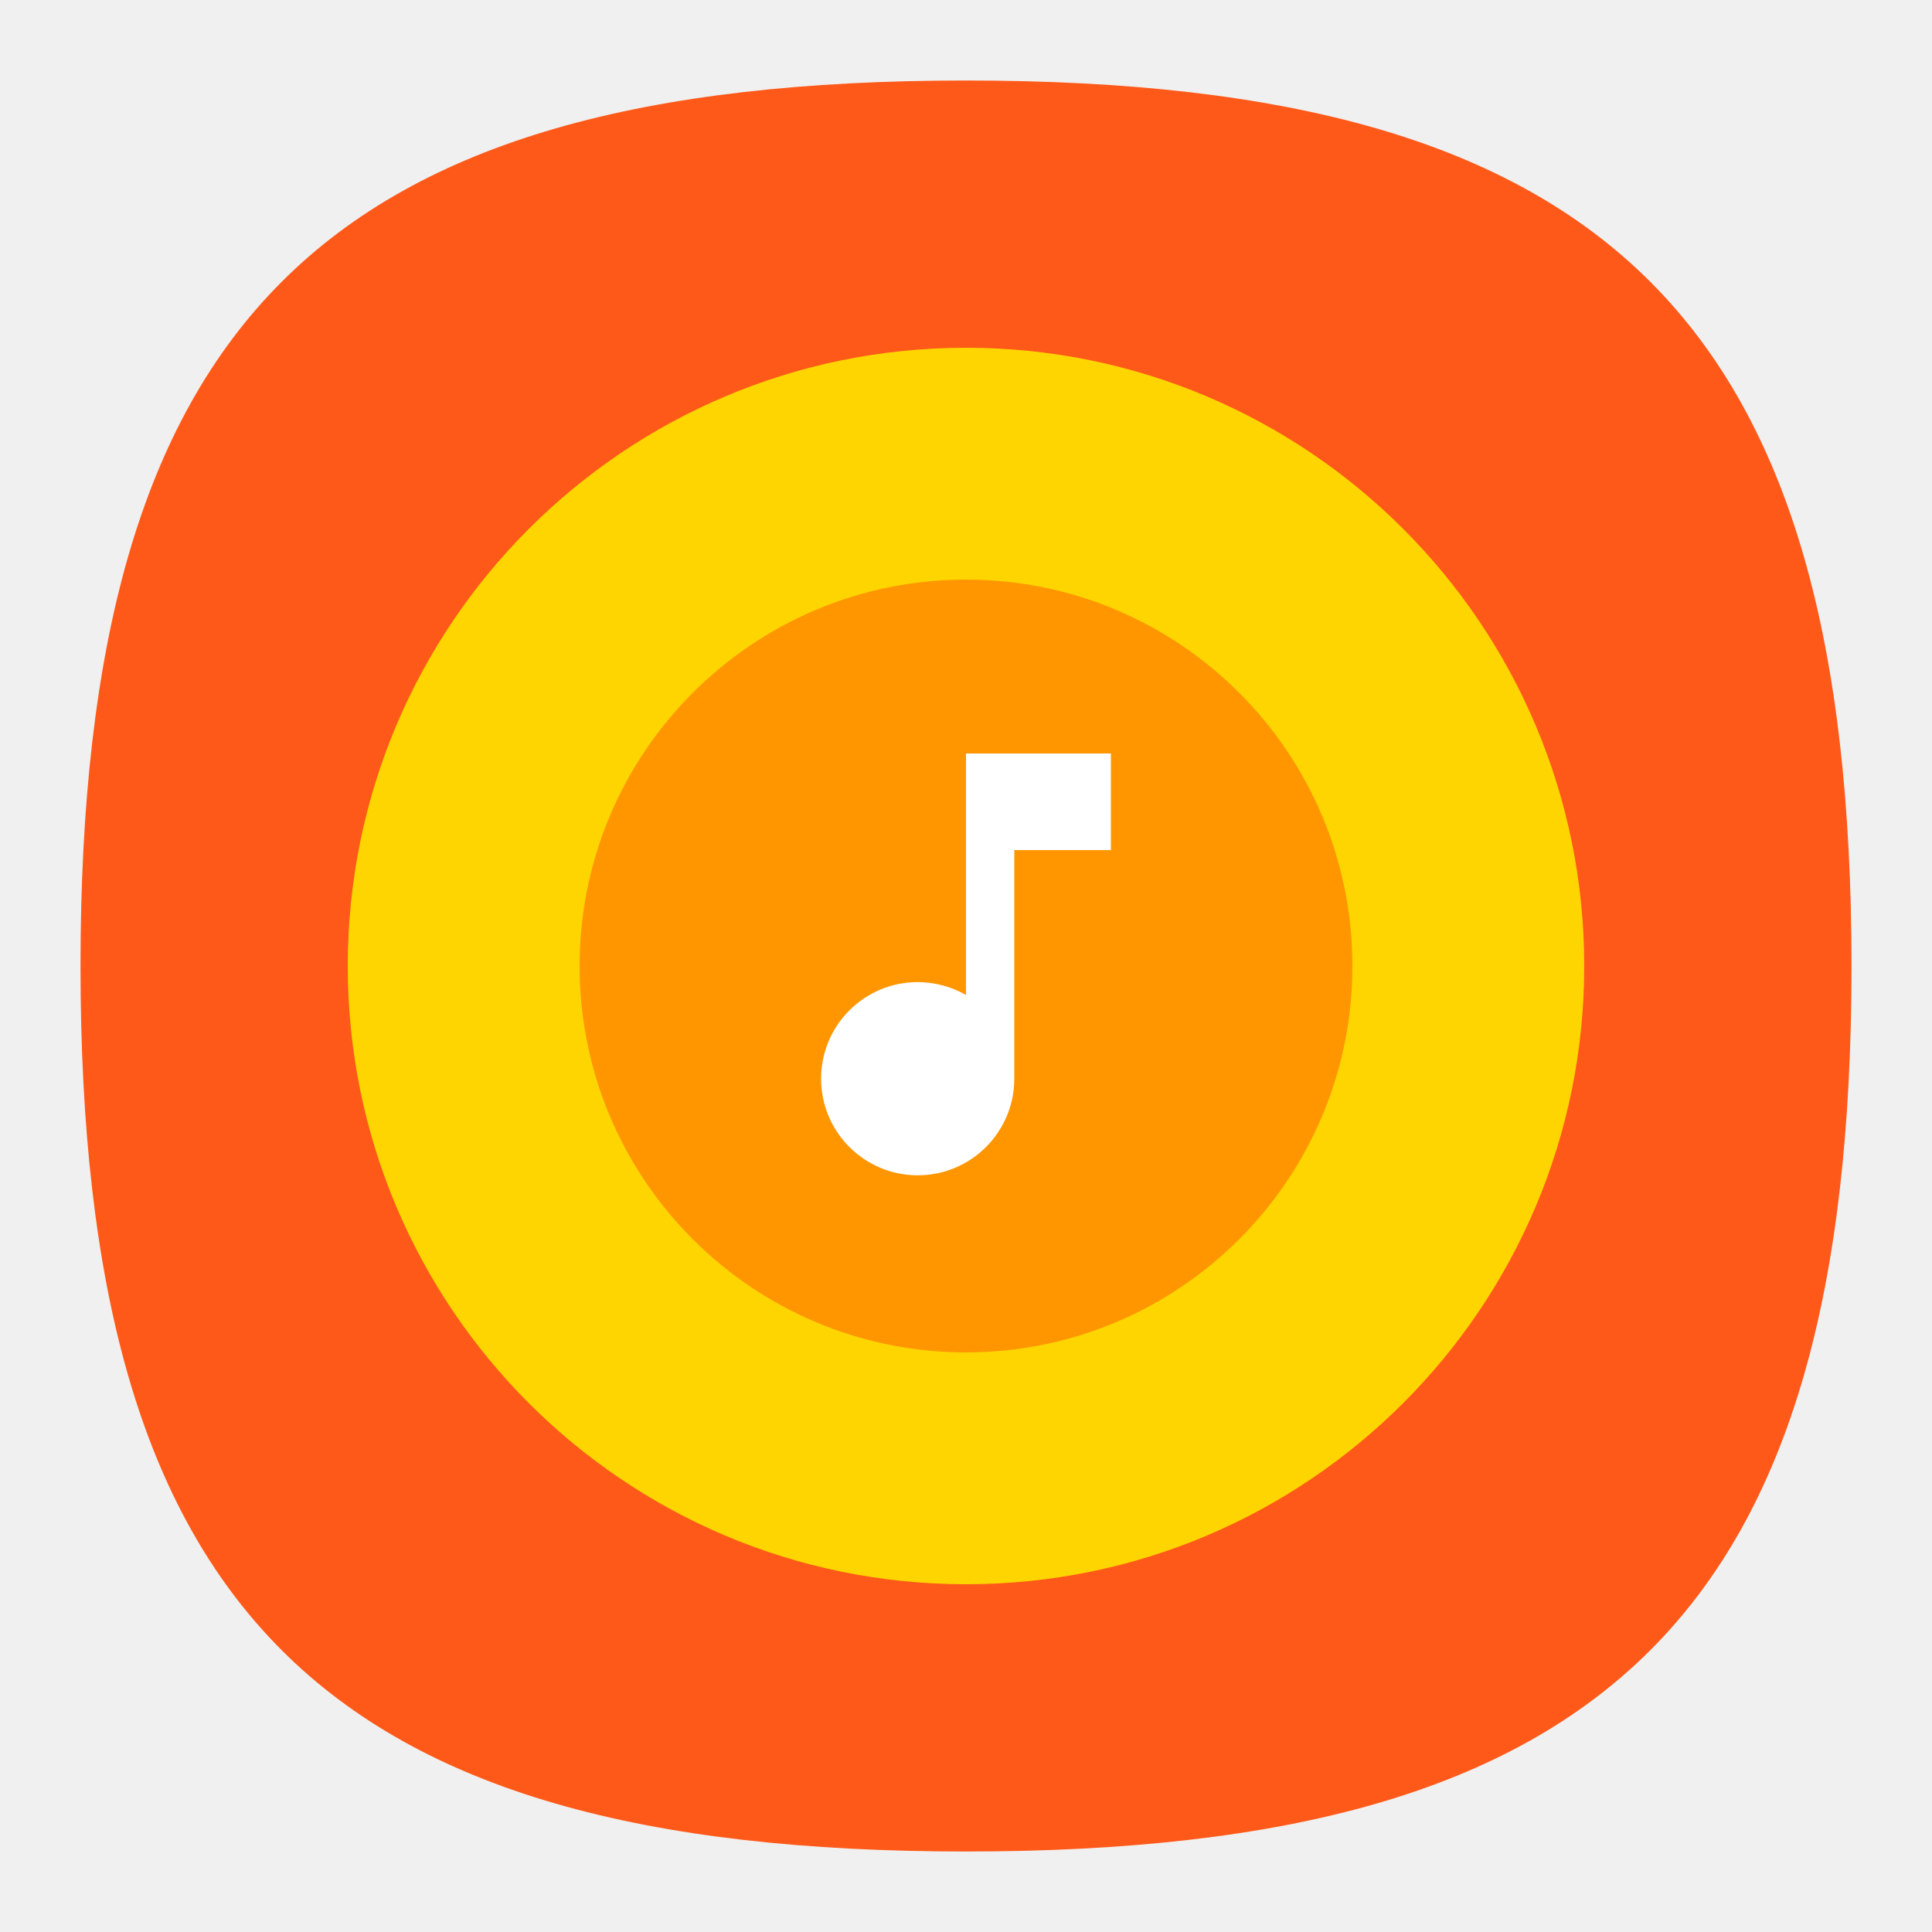
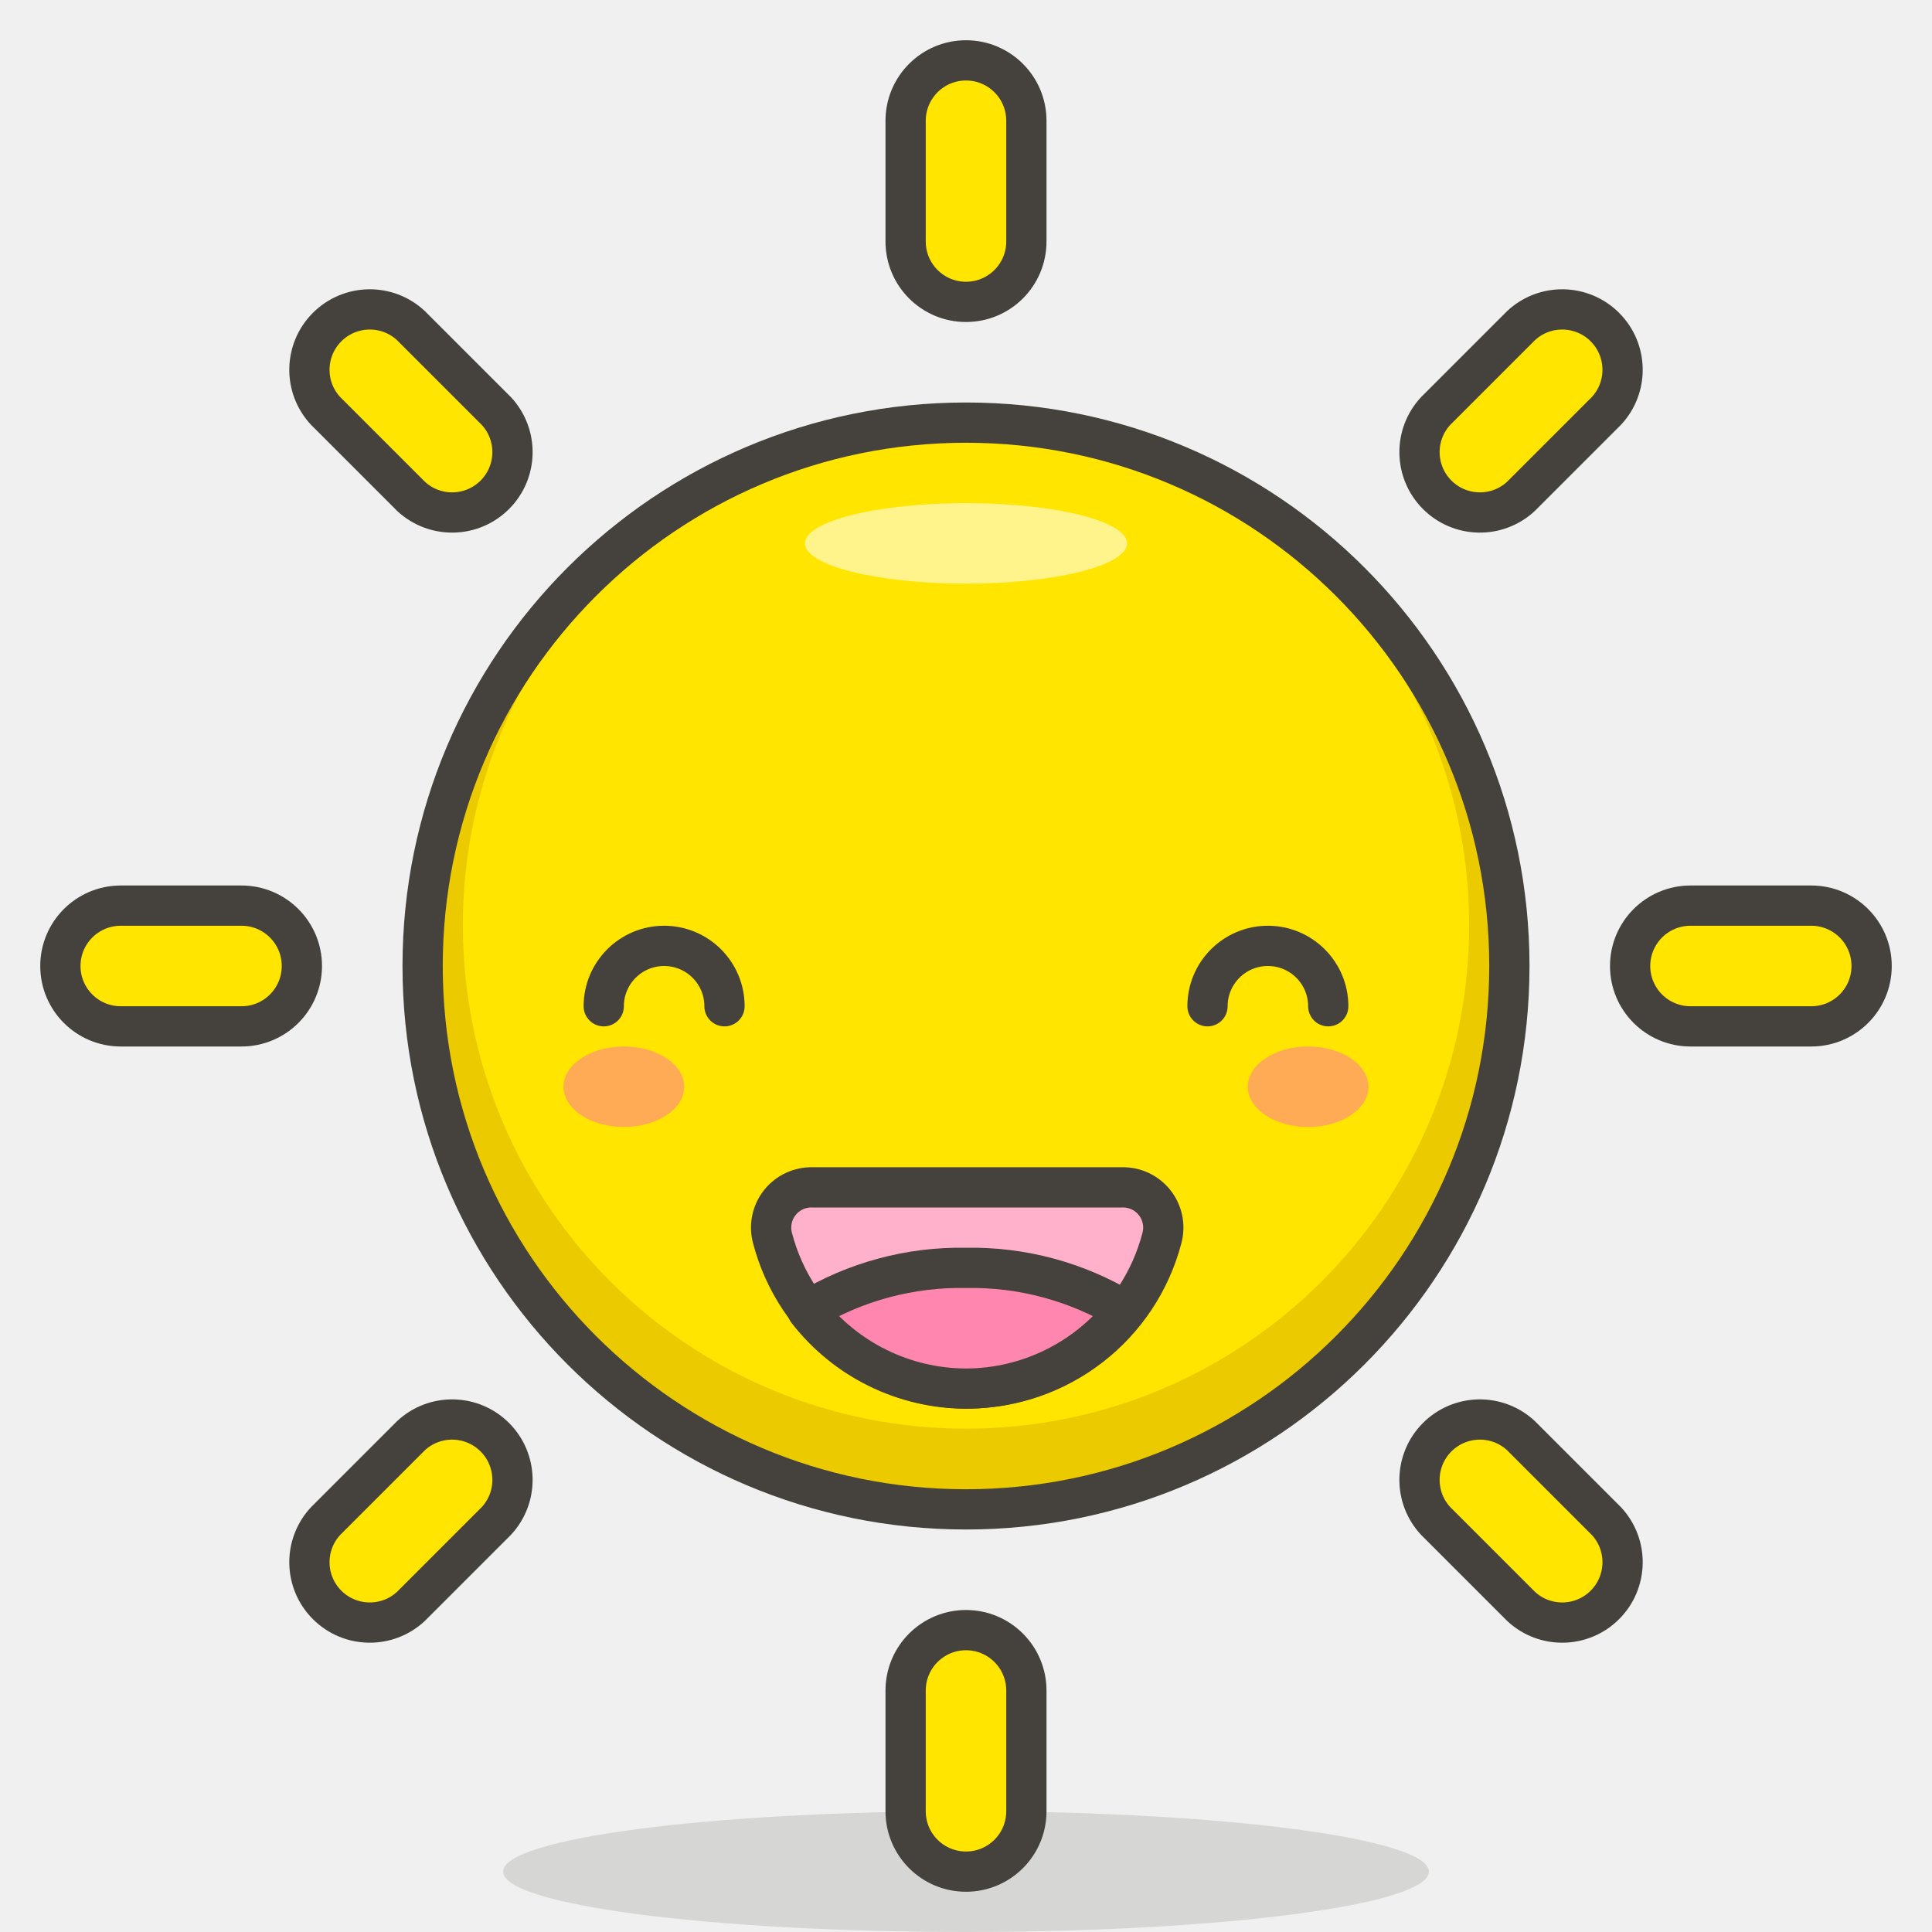
- <svg xmlns="http://www.w3.org/2000/svg" viewBox="0 0 24 24">
-   <defs>
-     <style>.cls-1{fill:none;}.cls-2{fill:#ff5919;}.cls-3{fill:#ffd500;}.cls-4{fill:#ff9600;}.cls-5{fill:#fff;}</style>
-   </defs>
-   <g data-name="Layer 2" id="Layer_2">
-     <g data-name="Layer 3" id="Layer_3">
-       <rect class="cls-1" height="24" width="24" />
-       <path class="cls-2" d="M1,12C1,4,4,1,12,1S23,4,23,12,20,23,12,23,1,20,1,12" />
-       <circle class="cls-3" cx="12" cy="12" r="7.68" />
-       <circle class="cls-4" cx="12" cy="12" r="4.8" />
-       <path class="cls-5" d="M12,9.36v3a1.22,1.22,0,0,0-.6-.16,1.2,1.2,0,1,0,1.2,1.2V10.56h1.2V9.36Z" />
-     </g>
-   </g>
+ <svg xmlns="http://www.w3.org/2000/svg" viewBox="0 0 48 48" width="48" height="48">
+   <path fill="#45413c" d="M12.5 46.5a11.5 1.5 0 1 0 23 0a11.5 1.5 0 1 0-23 0" opacity=".15" />
+   <path fill="#ffe500" d="M10.5 24a13.5 13.5 0 1 0 27 0a13.5 13.5 0 1 0-27 0" />
+   <path fill="#ebcb00" d="M25.28 10.56a12.5 12.5 0 1 1-2.56 0a13.5 13.5 0 1 0 2.56 0" />
+   <path fill="none" stroke="#45413c" stroke-linecap="round" stroke-linejoin="round" d="M10.5 24a13.5 13.5 0 1 0 27 0a13.5 13.5 0 1 0-27 0" />
+   <path fill="#ffe500" stroke="#45413c" stroke-linecap="round" stroke-linejoin="round" d="M25.5 3a1.5 1.5 0 0 0-3 0v3a1.5 1.5 0 0 0 3 0ZM10.21 8.09a1.5 1.5 0 0 0-2.12 2.12l2.12 2.12a1.5 1.5 0 0 0 2.12-2.12ZM3 22.5a1.5 1.5 0 0 0 0 3h3a1.5 1.5 0 0 0 0-3Zm5.09 15.29a1.5 1.5 0 0 0 2.12 2.12l2.12-2.12a1.5 1.5 0 0 0-2.12-2.12ZM22.5 45a1.5 1.5 0 0 0 3 0v-3a1.5 1.5 0 0 0-3 0Zm15.29-5.09a1.5 1.5 0 0 0 2.12-2.12l-2.12-2.12a1.5 1.5 0 0 0-2.12 2.12ZM45 25.5a1.5 1.5 0 0 0 0-3h-3a1.5 1.5 0 0 0 0 3Zm-5.09-15.29a1.5 1.5 0 0 0-2.12-2.12l-2.12 2.12a1.5 1.5 0 0 0 2.12 2.12Z" />
+   <path fill="#ffaa54" d="M14 27c0 .55.67 1 1.5 1s1.5-.45 1.5-1s-.67-1-1.5-1s-1.5.45-1.5 1" />
+   <path fill="#ffb0ca" stroke="#45413c" stroke-linecap="round" stroke-linejoin="round" d="M27.87 29.5a1 1 0 0 1 1 1.25a5 5 0 0 1-9.68 0a1 1 0 0 1 1-1.25Z" />
+   <path fill="#ff87af" stroke="#45413c" stroke-linecap="round" stroke-linejoin="round" d="M24 34.5a5 5 0 0 0 3.94-1.94A7.34 7.34 0 0 0 24 31.5a7.34 7.34 0 0 0-3.94 1.06A5 5 0 0 0 24 34.5" />
+   <path fill="none" stroke="#45413c" stroke-linecap="round" stroke-linejoin="round" d="M15 25a1.5 1.5 0 0 1 3 0" />
+   <path fill="#ffaa54" d="M34 27c0 .55-.67 1-1.5 1s-1.5-.45-1.5-1s.67-1 1.5-1s1.5.45 1.5 1" />
+   <path fill="none" stroke="#45413c" stroke-linecap="round" stroke-linejoin="round" d="M33 25a1.5 1.5 0 0 0-3 0" />
+   <path fill="#fff48c" d="M20 13.5a4 1 0 1 0 8 0a4 1 0 1 0-8 0" />
</svg>
